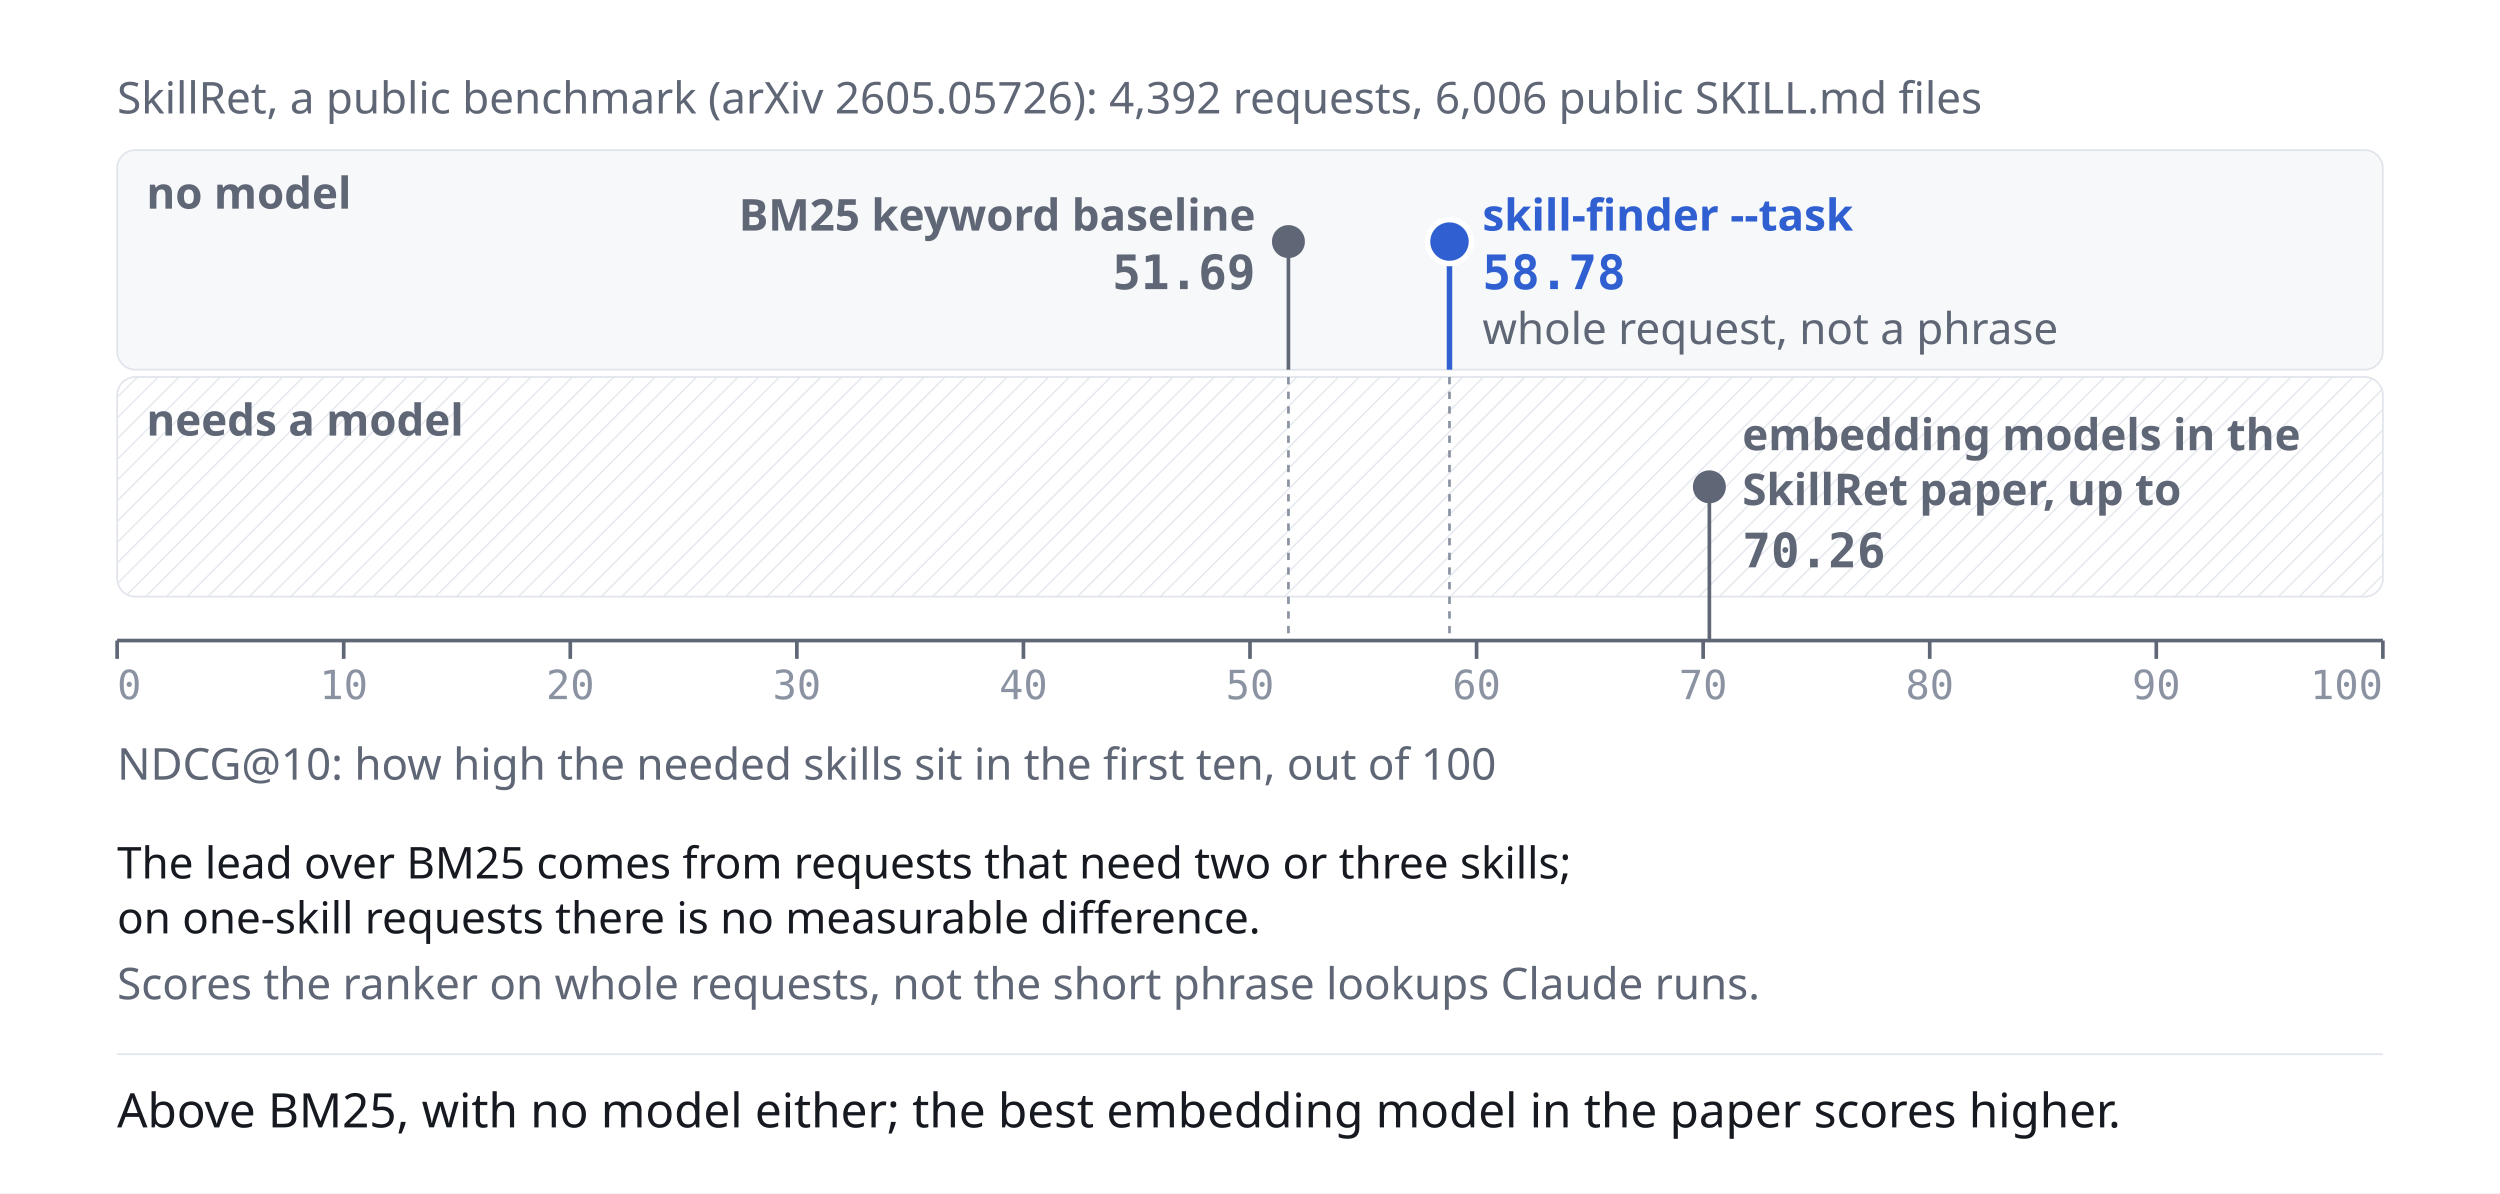
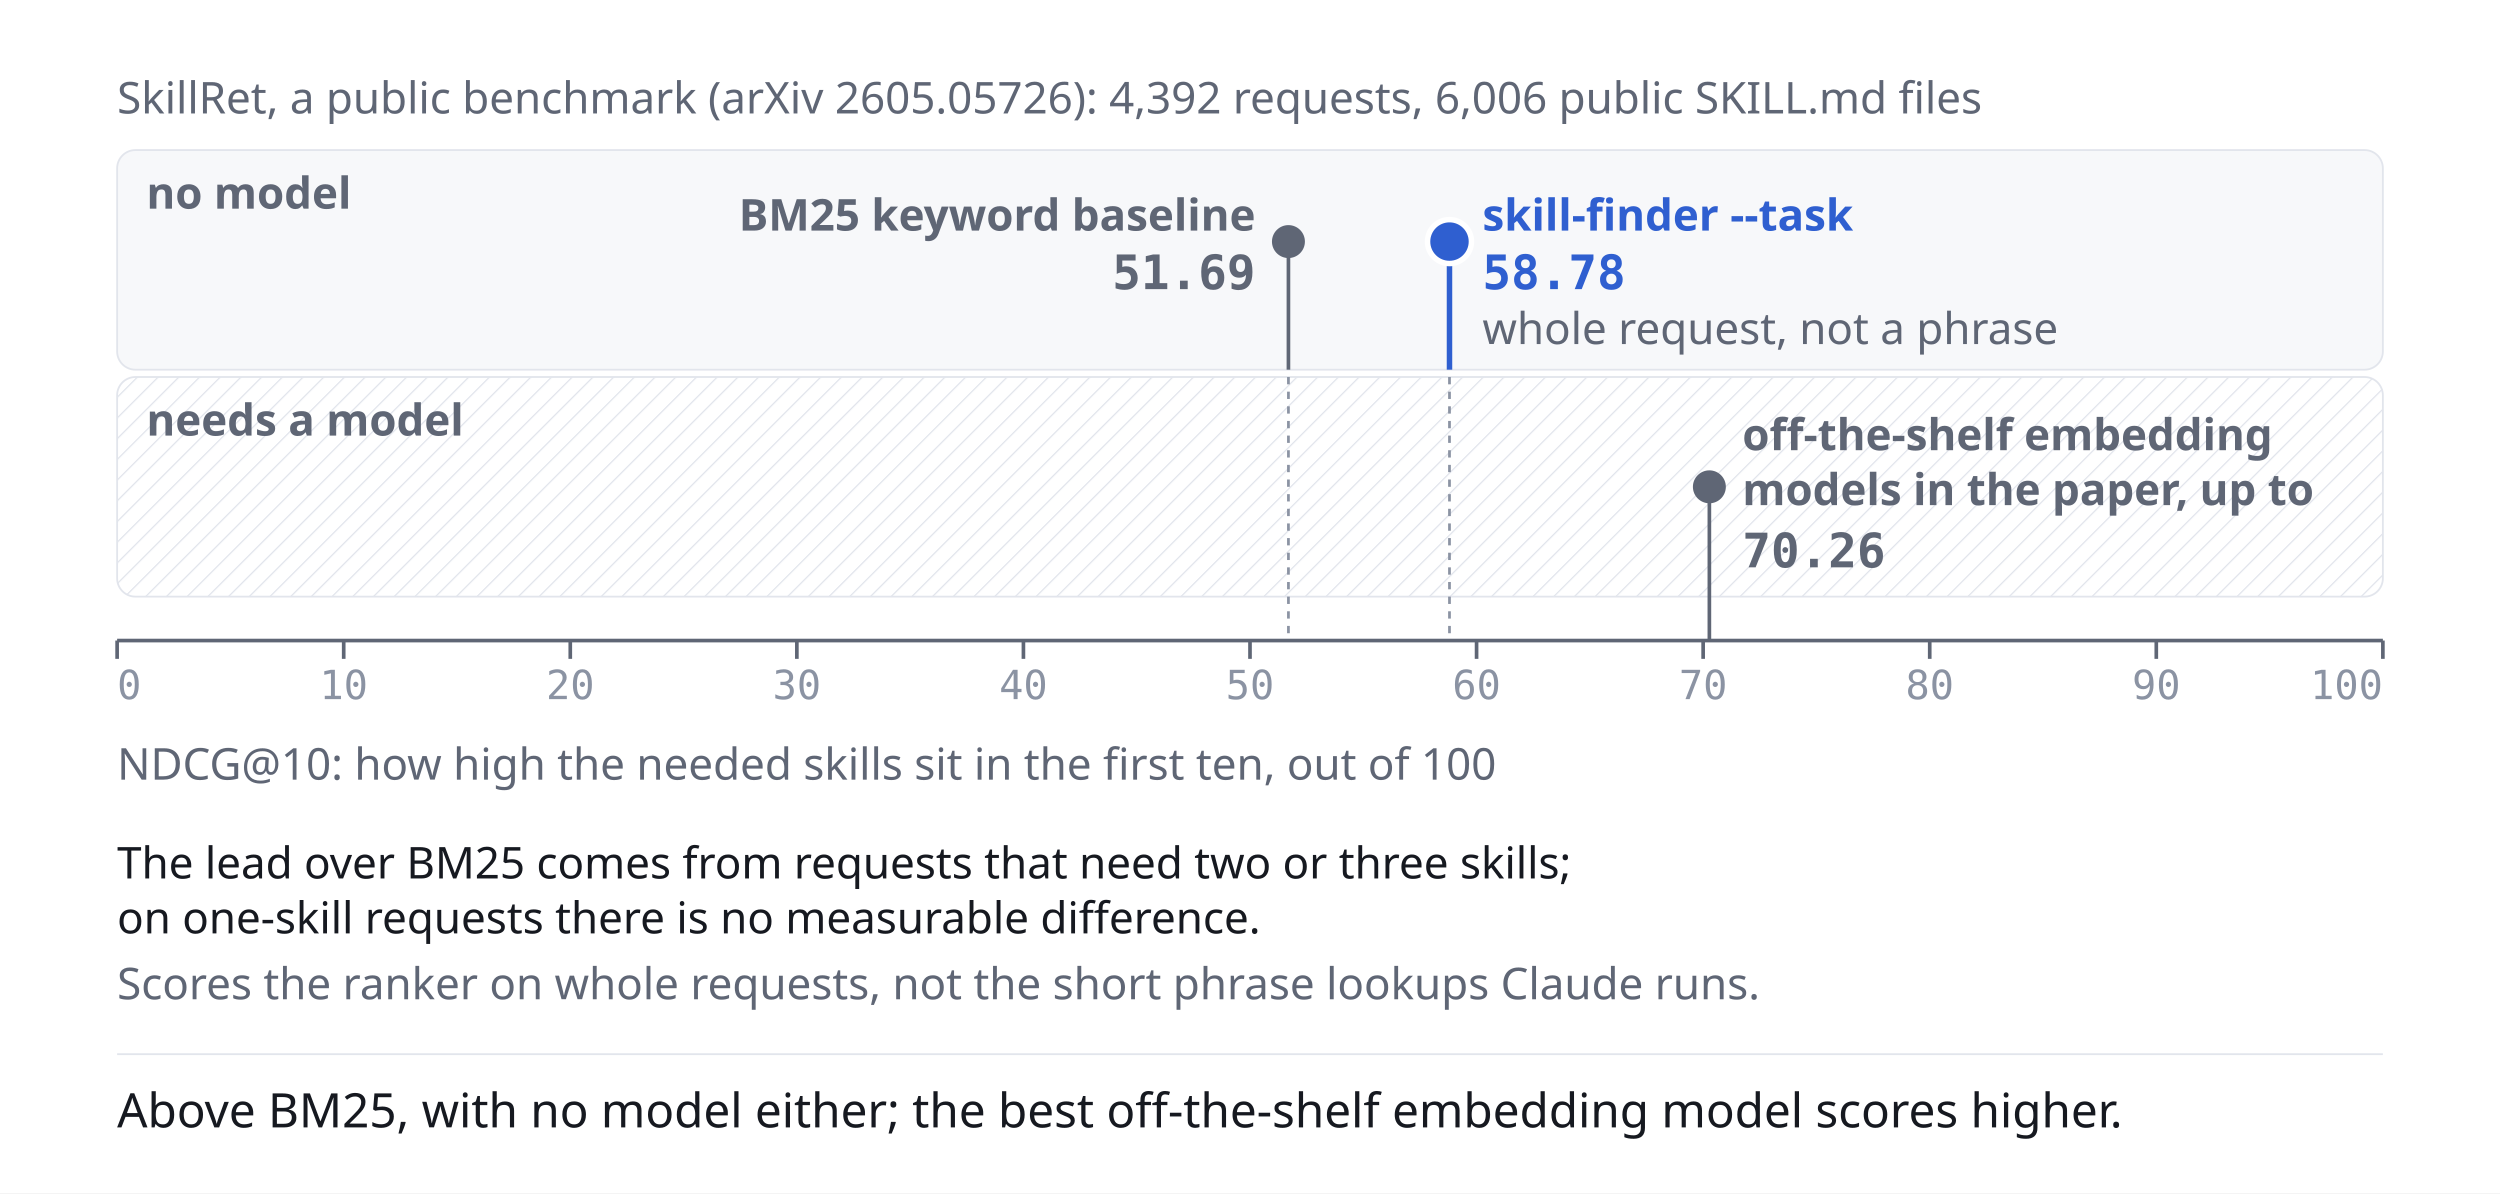
- <svg xmlns="http://www.w3.org/2000/svg" viewBox="0 104 1366 652" role="img" aria-label="On the public SkillRet benchmark, the finder's keyword ranking scores above the BM25 keyword baseline (51.69) and below the best embedding model in the paper (70.26), which needs a model.">
+ <svg xmlns="http://www.w3.org/2000/svg" viewBox="0 104 1366 652" role="img" aria-label="On the public SkillRet benchmark, the finder's keyword ranking scores above the BM25 keyword baseline (51.69) and below the best off-the-shelf embedding model in the paper (70.26), which needs a model.">
  <defs>
    <pattern id="f4-grid" width="24" height="24" patternUnits="userSpaceOnUse">
      <path d="M24 0 H0 V24" fill="none" stroke="#e9ecf2" stroke-width="1" />
    </pattern>
    <pattern id="f4-hatch" width="8" height="8" patternUnits="userSpaceOnUse" patternTransform="rotate(45)">
      <line x1="0" y1="0" x2="0" y2="8" stroke="#e2e5ec" stroke-width="1.4" />
    </pattern>
  </defs>
  <rect x="0" y="0" width="1366" height="756" fill="#ffffff" />
  <g id="f4-zones">
    <rect x="64" y="186" width="1238" height="120" rx="10" fill="#f7f8fa" stroke="#e2e5ec" stroke-width="1" />
    <rect x="64" y="310" width="1238" height="120" rx="10" fill="#ffffff" stroke="#e2e5ec" stroke-width="1" />
    <rect x="64" y="310" width="1238" height="120" rx="10" fill="url(#f4-hatch)" />
  </g>
  <g id="f4-axis" stroke="#5f6675" stroke-width="2" fill="none">
    <line x1="64" y1="454" x2="1302" y2="454" />
    <path d="M64 454 V464 M187.8 454 V464 M311.6 454 V464 M435.4 454 V464 M559.2 454 V464 M683 454 V464 M806.8 454 V464 M930.6 454 V464 M1054.4 454 V464 M1178.2 454 V464 M1302 454 V464" />
  </g>
  <g id="f4-stems" fill="none">
    <line x1="704" y1="236" x2="704" y2="306" stroke="#5f6675" stroke-width="2" />
    <line x1="704" y1="310" x2="704" y2="454" stroke="#8b93a3" stroke-width="1.5" stroke-dasharray="4 4" />
    <line x1="792" y1="236" x2="792" y2="306" stroke="#2f5fd0" stroke-width="3" />
    <line x1="792" y1="310" x2="792" y2="454" stroke="#8b93a3" stroke-width="1.5" stroke-dasharray="4 4" />
    <line x1="934" y1="370" x2="934" y2="454" stroke="#5f6675" stroke-width="2" />
  </g>
  <g font-family="&quot;Space Grotesk&quot;,&quot;Avenir Next&quot;,&quot;Segoe UI&quot;,ui-sans-serif,sans-serif" font-size="24" fill="#161920">
    <text x="64" y="166" fill="#5f6675">SkillRet, a public benchmark (arXiv 2605.05726): 4,392 requests, 6,006 public SKILL.md files</text>
    <text x="80" y="218" font-weight="600" fill="#5f6675">no model</text>
    <text x="80" y="342" font-weight="600" fill="#5f6675">needs a model</text>
    <g id="f4-bm25">
      <circle cx="704" cy="236" r="9" fill="#5f6675" />
      <text x="686" y="230" text-anchor="end" font-weight="600" fill="#5f6675">BM25 keyword baseline</text>
      <text x="686" y="262" text-anchor="end" font-family="&quot;IBM Plex Mono&quot;,ui-monospace,&quot;SF Mono&quot;,Menlo,monospace" font-size="26" font-weight="700" fill="#5f6675">51.69</text>
    </g>
    <g id="f4-finder">
      <circle cx="792" cy="236" r="12" fill="#2f5fd0" stroke="#ffffff" stroke-width="3" />
      <text x="810" y="230" font-weight="600" fill="#2f5fd0">skill-finder --task</text>
      <text x="810" y="262" font-family="&quot;IBM Plex Mono&quot;,ui-monospace,&quot;SF Mono&quot;,Menlo,monospace" font-size="26" font-weight="700" fill="#2f5fd0">58.78</text>
      <text x="810" y="292" fill="#5f6675">whole request, not a phrase</text>
    </g>
    <g id="f4-embed">
      <circle cx="934" cy="370" r="9" fill="#5f6675" />
-       <text x="952" y="350" font-weight="600" fill="#5f6675">embedding models in the<tspan x="952" dy="30">SkillRet paper, up to</tspan>
+       <text x="952" y="350" font-weight="600" fill="#5f6675">off-the-shelf embedding<tspan x="952" dy="30">models in the paper, up to</tspan>
      </text>
      <text x="952" y="414" font-family="&quot;IBM Plex Mono&quot;,ui-monospace,&quot;SF Mono&quot;,Menlo,monospace" font-size="26" font-weight="700" fill="#5f6675">70.26</text>
    </g>
    <g font-family="&quot;IBM Plex Mono&quot;,ui-monospace,&quot;SF Mono&quot;,Menlo,monospace" font-size="22" fill="#8b93a3" text-anchor="middle">
      <text x="64" y="486" text-anchor="start">0</text>
      <text x="187.8" y="486">10</text>
      <text x="311.6" y="486">20</text>
      <text x="435.4" y="486">30</text>
      <text x="559.2" y="486">40</text>
      <text x="683" y="486">50</text>
      <text x="806.8" y="486">60</text>
      <text x="930.6" y="486">70</text>
      <text x="1054.4" y="486">80</text>
      <text x="1178.2" y="486">90</text>
      <text x="1302" y="486" text-anchor="end">100</text>
    </g>
    <text x="64" y="530" fill="#5f6675">NDCG@10: how high the needed skills sit in the first ten, out of 100</text>
    <text x="64" y="584">The lead over BM25 comes from requests that need two or three skills;<tspan x="64" dy="30">on one-skill requests there is no measurable difference.</tspan>
    </text>
    <text x="64" y="650" fill="#5f6675">Scores the ranker on whole requests, not the short phrase lookups Claude runs.</text>
    <line x1="64" y1="680" x2="1302" y2="680" stroke="#e2e5ec" stroke-width="1" />
-     <text x="64" y="720" font-size="26">Above BM25, with no model either; the best embedding model in the paper scores higher.</text>
+     <text x="64" y="720" font-size="26">Above BM25, with no model either; the best off-the-shelf embedding model scores higher.</text>
  </g>
</svg>
